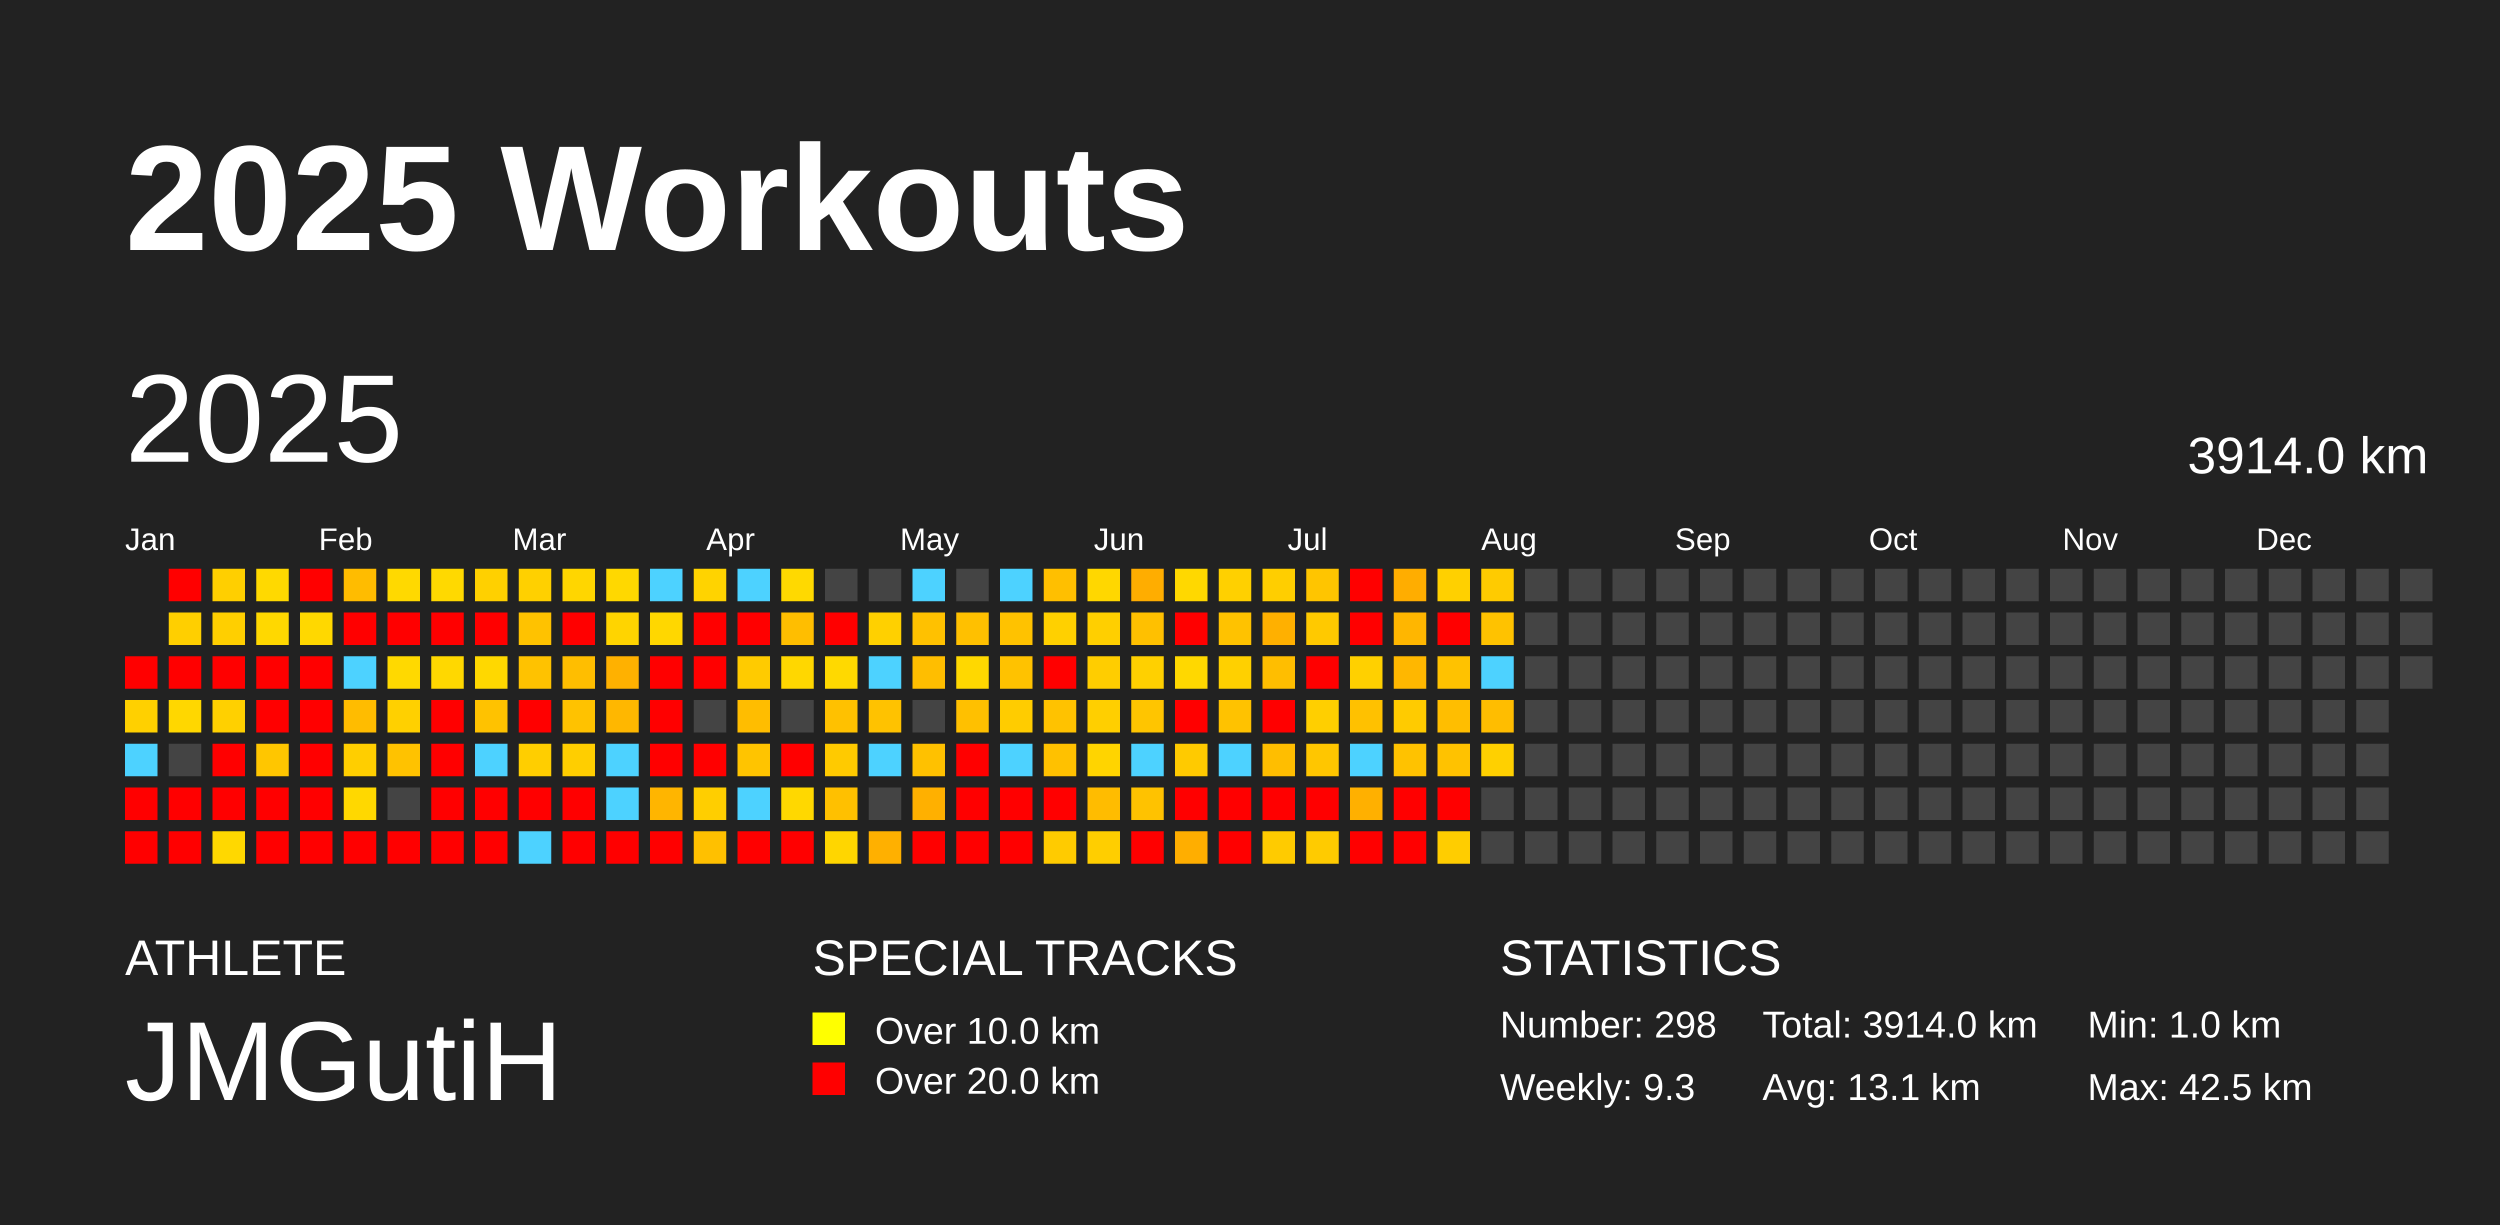
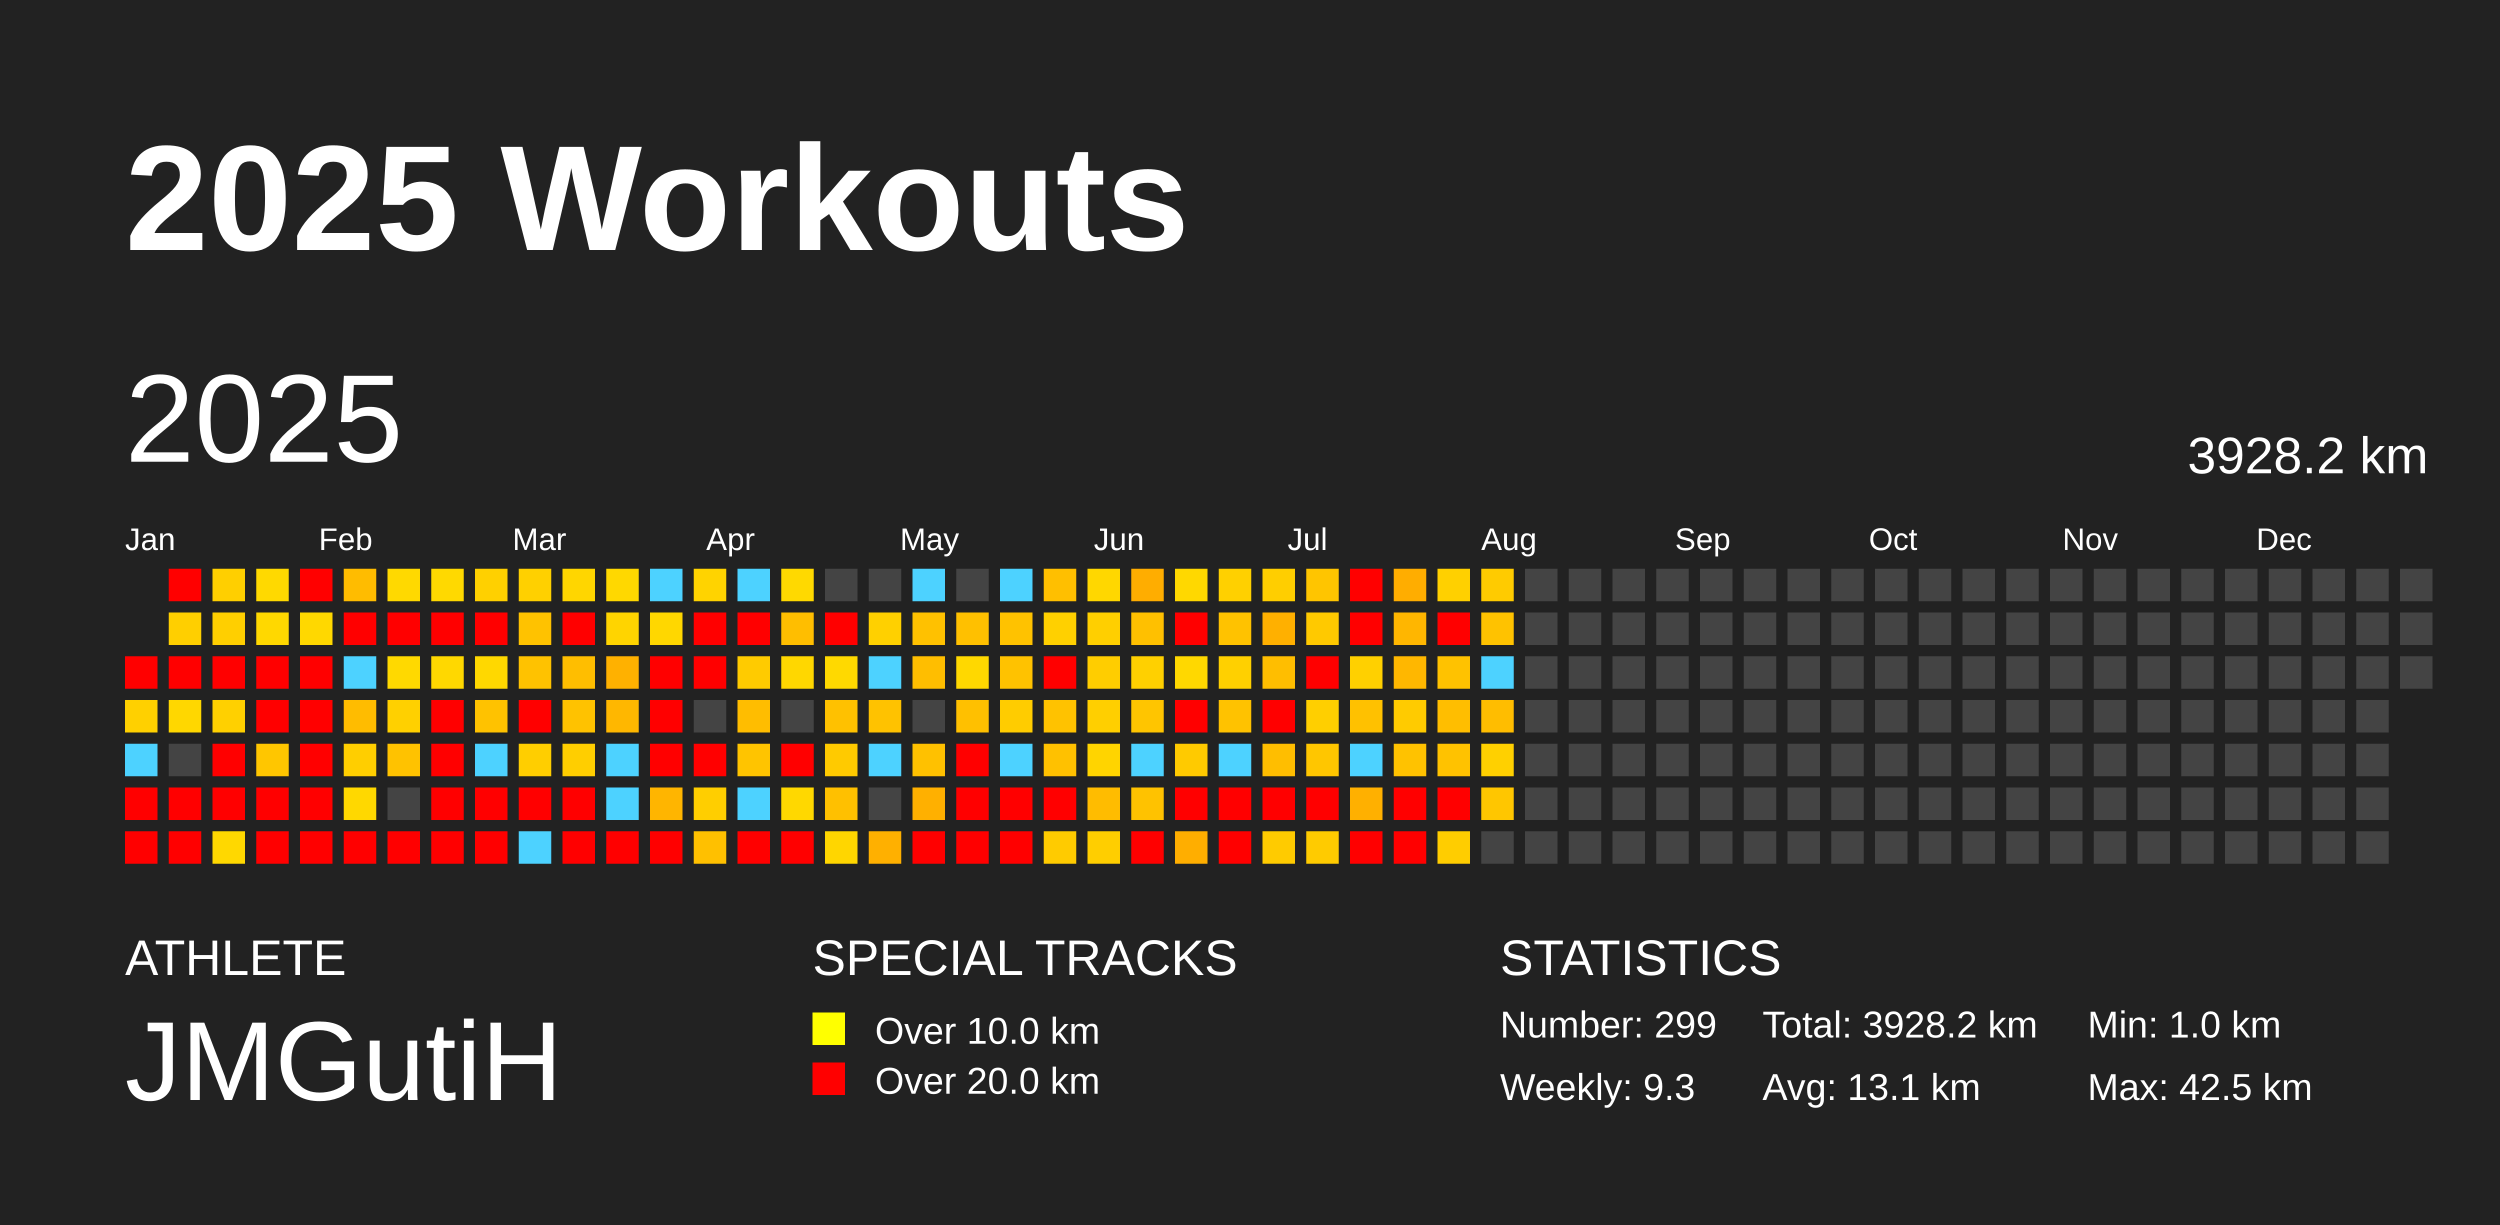
<svg xmlns="http://www.w3.org/2000/svg" baseProfile="full" height="98mm" version="1.1" viewBox="0,0,200,98" width="200mm">
  <defs />
  <rect fill="#222222" height="98" width="200" x="0" y="0" />
  <text fill="#FFFFFF" style="font-size:12px; font-family:Arial; font-weight:bold;" x="10" y="20">2025 Workouts</text>
  <text fill="#FFFFFF" style="font-size:4px; font-family:Arial" x="10" y="78">ATHLETE</text>
  <text fill="#FFFFFF" style="font-size:9px; font-family:Arial" x="10" y="88">JMGutiH</text>
  <text fill="#FFFFFF" style="font-size:4px; font-family:Arial" x="65" y="78">SPECIAL TRACKS</text>
  <rect fill="yellow" height="2.6" width="2.6" x="65" y="81" />
  <text fill="#FFFFFF" style="font-size:3px; font-family:Arial" x="70" y="83.5">Over 10.0 km</text>
  <rect fill="red" height="2.6" width="2.6" x="65" y="85" />
  <text fill="#FFFFFF" style="font-size:3px; font-family:Arial" x="70" y="87.5">Over 20.0 km</text>
  <text fill="#FFFFFF" style="font-size:4px; font-family:Arial" x="120" y="78">STATISTICS</text>
-   <text fill="#FFFFFF" style="font-size:3px; font-family:Arial" x="120" y="83">Number: 298</text>
+   <text fill="#FFFFFF" style="font-size:3px; font-family:Arial" x="120" y="83">Number: 299</text>
  <text fill="#FFFFFF" style="font-size:3px; font-family:Arial" x="120" y="88">Weekly: 9.3</text>
-   <text fill="#FFFFFF" style="font-size:3px; font-family:Arial" x="141" y="83">Total: 3914.0 km</text>
+   <text fill="#FFFFFF" style="font-size:3px; font-family:Arial" x="141" y="83">Total: 3928.2 km</text>
  <text fill="#FFFFFF" style="font-size:3px; font-family:Arial" x="141" y="88">Avg: 13.1 km</text>
  <text fill="#FFFFFF" style="font-size:3px; font-family:Arial" x="167" y="83">Min: 1.0 km</text>
  <text fill="#FFFFFF" style="font-size:3px; font-family:Arial" x="167" y="88">Max: 42.5 km</text>
  <text dominant-baseline="hanging" fill="#FFFFFF" style="font-size:10.0px; font-family:Arial;" x="10" y="30">2025</text>
-   <text dominant-baseline="hanging" fill="#FFFFFF" style="font-size:4.125px; font-family:Arial;" x="175" y="35">3914.0 km</text>
+   <text dominant-baseline="hanging" fill="#FFFFFF" style="font-size:4.125px; font-family:Arial;" x="175" y="35">3928.2 km</text>
  <text fill="#FFFFFF" style="font-size:2.5px; font-family:Arial" x="10.0" y="44">Jan</text>
  <text fill="#FFFFFF" style="font-size:2.5px; font-family:Arial" x="25.5" y="44">Feb</text>
  <text fill="#FFFFFF" style="font-size:2.5px; font-family:Arial" x="41.0" y="44">Mar</text>
  <text fill="#FFFFFF" style="font-size:2.5px; font-family:Arial" x="56.5" y="44">Apr</text>
  <text fill="#FFFFFF" style="font-size:2.5px; font-family:Arial" x="72.0" y="44">May</text>
  <text fill="#FFFFFF" style="font-size:2.5px; font-family:Arial" x="87.5" y="44">Jun</text>
  <text fill="#FFFFFF" style="font-size:2.5px; font-family:Arial" x="103.0" y="44">Jul</text>
  <text fill="#FFFFFF" style="font-size:2.5px; font-family:Arial" x="118.5" y="44">Aug</text>
  <text fill="#FFFFFF" style="font-size:2.5px; font-family:Arial" x="134.0" y="44">Sep</text>
  <text fill="#FFFFFF" style="font-size:2.5px; font-family:Arial" x="149.5" y="44">Oct</text>
  <text fill="#FFFFFF" style="font-size:2.5px; font-family:Arial" x="165.0" y="44">Nov</text>
  <text fill="#FFFFFF" style="font-size:2.5px; font-family:Arial" x="180.5" y="44">Dec</text>
  <rect fill="red" height="2.6" width="2.6" x="10.0" y="52.5" />
  <rect fill="#ffd000" height="2.6" width="2.6" x="10.0" y="56.0" />
  <rect fill="#4dd2ff" height="2.6" width="2.6" x="10.0" y="59.5" />
  <rect fill="red" height="2.6" width="2.6" x="10.0" y="63.0" />
  <rect fill="red" height="2.6" width="2.6" x="10.0" y="66.5" />
  <rect fill="red" height="2.6" width="2.6" x="13.5" y="45.5" />
  <rect fill="#ffcf00" height="2.6" width="2.6" x="13.5" y="49.0" />
  <rect fill="red" height="2.6" width="2.6" x="13.5" y="52.5" />
  <rect fill="#ffd700" height="2.6" width="2.6" x="13.5" y="56.0" />
  <rect fill="#444444" height="2.6" width="2.6" x="13.5" y="59.5" />
  <rect fill="red" height="2.6" width="2.6" x="13.5" y="63.0" />
  <rect fill="red" height="2.6" width="2.6" x="13.5" y="66.5" />
  <rect fill="#ffcf00" height="2.6" width="2.6" x="17.0" y="45.5" />
  <rect fill="#ffcf00" height="2.6" width="2.6" x="17.0" y="49.0" />
  <rect fill="red" height="2.6" width="2.6" x="17.0" y="52.5" />
  <rect fill="#ffd000" height="2.6" width="2.6" x="17.0" y="56.0" />
  <rect fill="red" height="2.6" width="2.6" x="17.0" y="59.5" />
  <rect fill="red" height="2.6" width="2.6" x="17.0" y="63.0" />
  <rect fill="#ffd800" height="2.6" width="2.6" x="17.0" y="66.5" />
  <rect fill="#ffd900" height="2.6" width="2.6" x="20.5" y="45.5" />
  <rect fill="#ffd800" height="2.6" width="2.6" x="20.5" y="49.0" />
  <rect fill="red" height="2.6" width="2.6" x="20.5" y="52.5" />
  <rect fill="red" height="2.6" width="2.6" x="20.5" y="56.0" />
  <rect fill="#ffc600" height="2.6" width="2.6" x="20.5" y="59.5" />
  <rect fill="red" height="2.6" width="2.6" x="20.5" y="63.0" />
  <rect fill="red" height="2.6" width="2.6" x="20.5" y="66.5" />
  <rect fill="red" height="2.6" width="2.6" x="24.0" y="45.5" />
  <rect fill="#ffd800" height="2.6" width="2.6" x="24.0" y="49.0" />
  <rect fill="red" height="2.6" width="2.6" x="24.0" y="52.5" />
  <rect fill="red" height="2.6" width="2.6" x="24.0" y="56.0" />
  <rect fill="red" height="2.6" width="2.6" x="24.0" y="59.5" />
  <rect fill="red" height="2.6" width="2.6" x="24.0" y="63.0" />
  <rect fill="red" height="2.6" width="2.6" x="24.0" y="66.5" />
  <rect fill="#ffbc00" height="2.6" width="2.6" x="27.5" y="45.5" />
  <rect fill="red" height="2.6" width="2.6" x="27.5" y="49.0" />
  <rect fill="#4dd2ff" height="2.6" width="2.6" x="27.5" y="52.5" />
  <rect fill="#ffbc00" height="2.6" width="2.6" x="27.5" y="56.0" />
  <rect fill="#ffce00" height="2.6" width="2.6" x="27.5" y="59.5" />
  <rect fill="#ffd800" height="2.6" width="2.6" x="27.5" y="63.0" />
  <rect fill="red" height="2.6" width="2.6" x="27.5" y="66.5" />
  <rect fill="#ffd900" height="2.6" width="2.6" x="31.0" y="45.5" />
  <rect fill="red" height="2.6" width="2.6" x="31.0" y="49.0" />
  <rect fill="#ffd900" height="2.6" width="2.6" x="31.0" y="52.5" />
  <rect fill="#ffd000" height="2.6" width="2.6" x="31.0" y="56.0" />
  <rect fill="#ffc200" height="2.6" width="2.6" x="31.0" y="59.5" />
  <rect fill="#444444" height="2.6" width="2.6" x="31.0" y="63.0" />
  <rect fill="red" height="2.6" width="2.6" x="31.0" y="66.5" />
  <rect fill="#ffd900" height="2.6" width="2.6" x="34.5" y="45.5" />
  <rect fill="red" height="2.6" width="2.6" x="34.5" y="49.0" />
  <rect fill="#ffd800" height="2.6" width="2.6" x="34.5" y="52.5" />
  <rect fill="red" height="2.6" width="2.6" x="34.5" y="56.0" />
  <rect fill="red" height="2.6" width="2.6" x="34.5" y="59.5" />
  <rect fill="red" height="2.6" width="2.6" x="34.5" y="63.0" />
  <rect fill="red" height="2.6" width="2.6" x="34.5" y="66.5" />
  <rect fill="#ffd000" height="2.6" width="2.6" x="38.0" y="45.5" />
  <rect fill="red" height="2.6" width="2.6" x="38.0" y="49.0" />
  <rect fill="#ffd800" height="2.6" width="2.6" x="38.0" y="52.5" />
  <rect fill="#ffc200" height="2.6" width="2.6" x="38.0" y="56.0" />
  <rect fill="#4dd2ff" height="2.6" width="2.6" x="38.0" y="59.5" />
  <rect fill="red" height="2.6" width="2.6" x="38.0" y="63.0" />
  <rect fill="red" height="2.6" width="2.6" x="38.0" y="66.5" />
  <rect fill="#ffd000" height="2.6" width="2.6" x="41.5" y="45.5" />
  <rect fill="#ffc200" height="2.6" width="2.6" x="41.5" y="49.0" />
  <rect fill="#ffc200" height="2.6" width="2.6" x="41.5" y="52.5" />
  <rect fill="red" height="2.6" width="2.6" x="41.5" y="56.0" />
  <rect fill="#ffce00" height="2.6" width="2.6" x="41.5" y="59.5" />
  <rect fill="red" height="2.6" width="2.6" x="41.5" y="63.0" />
  <rect fill="#4dd2ff" height="2.6" width="2.6" x="41.5" y="66.5" />
  <rect fill="#ffd600" height="2.6" width="2.6" x="45.0" y="45.5" />
  <rect fill="red" height="2.6" width="2.6" x="45.0" y="49.0" />
  <rect fill="#ffbe00" height="2.6" width="2.6" x="45.0" y="52.5" />
  <rect fill="#ffc200" height="2.6" width="2.6" x="45.0" y="56.0" />
  <rect fill="#ffce00" height="2.6" width="2.6" x="45.0" y="59.5" />
  <rect fill="red" height="2.6" width="2.6" x="45.0" y="63.0" />
  <rect fill="red" height="2.6" width="2.6" x="45.0" y="66.5" />
  <rect fill="#ffd800" height="2.6" width="2.6" x="48.5" y="45.5" />
  <rect fill="#ffd400" height="2.6" width="2.6" x="48.5" y="49.0" />
  <rect fill="#ffb100" height="2.6" width="2.6" x="48.5" y="52.5" />
  <rect fill="#ffb700" height="2.6" width="2.6" x="48.5" y="56.0" />
  <rect fill="#4dd2ff" height="2.6" width="2.6" x="48.5" y="59.5" />
  <rect fill="#4dd2ff" height="2.6" width="2.6" x="48.5" y="63.0" />
  <rect fill="red" height="2.6" width="2.6" x="48.5" y="66.5" />
  <rect fill="#4dd2ff" height="2.6" width="2.6" x="52.0" y="45.5" />
  <rect fill="#ffd700" height="2.6" width="2.6" x="52.0" y="49.0" />
  <rect fill="red" height="2.6" width="2.6" x="52.0" y="52.5" />
  <rect fill="red" height="2.6" width="2.6" x="52.0" y="56.0" />
  <rect fill="red" height="2.6" width="2.6" x="52.0" y="59.5" />
  <rect fill="#ffb500" height="2.6" width="2.6" x="52.0" y="63.0" />
  <rect fill="red" height="2.6" width="2.6" x="52.0" y="66.5" />
  <rect fill="#ffd300" height="2.6" width="2.6" x="55.5" y="45.5" />
  <rect fill="red" height="2.6" width="2.6" x="55.5" y="49.0" />
  <rect fill="red" height="2.6" width="2.6" x="55.5" y="52.5" />
  <rect fill="#444444" height="2.6" width="2.6" x="55.5" y="56.0" />
  <rect fill="red" height="2.6" width="2.6" x="55.5" y="59.5" />
  <rect fill="#ffce00" height="2.6" width="2.6" x="55.5" y="63.0" />
  <rect fill="#ffc000" height="2.6" width="2.6" x="55.5" y="66.5" />
  <rect fill="#4dd2ff" height="2.6" width="2.6" x="59.0" y="45.5" />
  <rect fill="red" height="2.6" width="2.6" x="59.0" y="49.0" />
  <rect fill="#ffcb00" height="2.6" width="2.6" x="59.0" y="52.5" />
  <rect fill="#ffbd00" height="2.6" width="2.6" x="59.0" y="56.0" />
  <rect fill="#ffc400" height="2.6" width="2.6" x="59.0" y="59.5" />
  <rect fill="#4dd2ff" height="2.6" width="2.6" x="59.0" y="63.0" />
  <rect fill="red" height="2.6" width="2.6" x="59.0" y="66.5" />
  <rect fill="#ffd900" height="2.6" width="2.6" x="62.5" y="45.5" />
  <rect fill="#ffbe00" height="2.6" width="2.6" x="62.5" y="49.0" />
  <rect fill="#ffd700" height="2.6" width="2.6" x="62.5" y="52.5" />
  <rect fill="#444444" height="2.6" width="2.6" x="62.5" y="56.0" />
  <rect fill="red" height="2.6" width="2.6" x="62.5" y="59.5" />
  <rect fill="#ffd800" height="2.6" width="2.6" x="62.5" y="63.0" />
  <rect fill="red" height="2.6" width="2.6" x="62.5" y="66.5" />
  <rect fill="#444444" height="2.6" width="2.6" x="66.0" y="45.5" />
  <rect fill="red" height="2.6" width="2.6" x="66.0" y="49.0" />
  <rect fill="#ffd900" height="2.6" width="2.6" x="66.0" y="52.5" />
  <rect fill="#ffc100" height="2.6" width="2.6" x="66.0" y="56.0" />
  <rect fill="#ffca00" height="2.6" width="2.6" x="66.0" y="59.5" />
  <rect fill="#ffc000" height="2.6" width="2.6" x="66.0" y="63.0" />
  <rect fill="#ffd600" height="2.6" width="2.6" x="66.0" y="66.5" />
  <rect fill="#444444" height="2.6" width="2.6" x="69.5" y="45.5" />
  <rect fill="#ffd000" height="2.6" width="2.6" x="69.5" y="49.0" />
  <rect fill="#4dd2ff" height="2.6" width="2.6" x="69.5" y="52.5" />
  <rect fill="#ffc200" height="2.6" width="2.6" x="69.5" y="56.0" />
  <rect fill="#4dd2ff" height="2.6" width="2.6" x="69.5" y="59.5" />
  <rect fill="#444444" height="2.6" width="2.6" x="69.5" y="63.0" />
  <rect fill="#ffb000" height="2.6" width="2.6" x="69.5" y="66.5" />
  <rect fill="#4dd2ff" height="2.6" width="2.6" x="73.0" y="45.5" />
  <rect fill="#ffc100" height="2.6" width="2.6" x="73.0" y="49.0" />
  <rect fill="#ffbe00" height="2.6" width="2.6" x="73.0" y="52.5" />
  <rect fill="#444444" height="2.6" width="2.6" x="73.0" y="56.0" />
  <rect fill="#ffc100" height="2.6" width="2.6" x="73.0" y="59.5" />
  <rect fill="#ffb000" height="2.6" width="2.6" x="73.0" y="63.0" />
  <rect fill="red" height="2.6" width="2.6" x="73.0" y="66.5" />
  <rect fill="#444444" height="2.6" width="2.6" x="76.5" y="45.5" />
  <rect fill="#ffc000" height="2.6" width="2.6" x="76.5" y="49.0" />
  <rect fill="#ffd800" height="2.6" width="2.6" x="76.5" y="52.5" />
  <rect fill="#ffc000" height="2.6" width="2.6" x="76.5" y="56.0" />
  <rect fill="red" height="2.6" width="2.6" x="76.5" y="59.5" />
  <rect fill="red" height="2.6" width="2.6" x="76.5" y="63.0" />
  <rect fill="red" height="2.6" width="2.6" x="76.5" y="66.5" />
  <rect fill="#4dd2ff" height="2.6" width="2.6" x="80.0" y="45.5" />
  <rect fill="#ffc200" height="2.6" width="2.6" x="80.0" y="49.0" />
  <rect fill="#ffc200" height="2.6" width="2.6" x="80.0" y="52.5" />
  <rect fill="#ffcc00" height="2.6" width="2.6" x="80.0" y="56.0" />
  <rect fill="#4dd2ff" height="2.6" width="2.6" x="80.0" y="59.5" />
  <rect fill="red" height="2.6" width="2.6" x="80.0" y="63.0" />
  <rect fill="red" height="2.6" width="2.6" x="80.0" y="66.5" />
  <rect fill="#ffbf00" height="2.6" width="2.6" x="83.5" y="45.5" />
  <rect fill="#ffd000" height="2.6" width="2.6" x="83.5" y="49.0" />
  <rect fill="red" height="2.6" width="2.6" x="83.5" y="52.5" />
  <rect fill="#ffc200" height="2.6" width="2.6" x="83.5" y="56.0" />
  <rect fill="#ffc100" height="2.6" width="2.6" x="83.5" y="59.5" />
  <rect fill="red" height="2.6" width="2.6" x="83.5" y="63.0" />
  <rect fill="#ffcb00" height="2.6" width="2.6" x="83.5" y="66.5" />
  <rect fill="#ffd700" height="2.6" width="2.6" x="87.0" y="45.5" />
  <rect fill="#ffcf00" height="2.6" width="2.6" x="87.0" y="49.0" />
  <rect fill="#ffcd00" height="2.6" width="2.6" x="87.0" y="52.5" />
  <rect fill="#ffcf00" height="2.6" width="2.6" x="87.0" y="56.0" />
  <rect fill="#ffd400" height="2.6" width="2.6" x="87.0" y="59.5" />
  <rect fill="#ffbc00" height="2.6" width="2.6" x="87.0" y="63.0" />
  <rect fill="#ffce00" height="2.6" width="2.6" x="87.0" y="66.5" />
  <rect fill="#ffad00" height="2.6" width="2.6" x="90.5" y="45.5" />
  <rect fill="#ffc000" height="2.6" width="2.6" x="90.5" y="49.0" />
  <rect fill="#ffd000" height="2.6" width="2.6" x="90.5" y="52.5" />
  <rect fill="#ffc500" height="2.6" width="2.6" x="90.5" y="56.0" />
  <rect fill="#4dd2ff" height="2.6" width="2.6" x="90.5" y="59.5" />
  <rect fill="#ffc200" height="2.6" width="2.6" x="90.5" y="63.0" />
  <rect fill="red" height="2.6" width="2.6" x="90.5" y="66.5" />
  <rect fill="#ffd800" height="2.6" width="2.6" x="94.0" y="45.5" />
  <rect fill="red" height="2.6" width="2.6" x="94.0" y="49.0" />
  <rect fill="#ffd800" height="2.6" width="2.6" x="94.0" y="52.5" />
  <rect fill="red" height="2.6" width="2.6" x="94.0" y="56.0" />
  <rect fill="#ffca00" height="2.6" width="2.6" x="94.0" y="59.5" />
  <rect fill="red" height="2.6" width="2.6" x="94.0" y="63.0" />
  <rect fill="#ffae00" height="2.6" width="2.6" x="94.0" y="66.5" />
  <rect fill="#ffd000" height="2.6" width="2.6" x="97.5" y="45.5" />
  <rect fill="#ffc200" height="2.6" width="2.6" x="97.5" y="49.0" />
  <rect fill="#ffd000" height="2.6" width="2.6" x="97.5" y="52.5" />
  <rect fill="#ffc200" height="2.6" width="2.6" x="97.5" y="56.0" />
  <rect fill="#4dd2ff" height="2.6" width="2.6" x="97.5" y="59.5" />
  <rect fill="red" height="2.6" width="2.6" x="97.5" y="63.0" />
  <rect fill="red" height="2.6" width="2.6" x="97.5" y="66.5" />
  <rect fill="#ffce00" height="2.6" width="2.6" x="101.0" y="45.5" />
  <rect fill="#ffb000" height="2.6" width="2.6" x="101.0" y="49.0" />
  <rect fill="#ffbe00" height="2.6" width="2.6" x="101.0" y="52.5" />
  <rect fill="red" height="2.6" width="2.6" x="101.0" y="56.0" />
  <rect fill="#ffbe00" height="2.6" width="2.6" x="101.0" y="59.5" />
  <rect fill="red" height="2.6" width="2.6" x="101.0" y="63.0" />
  <rect fill="#ffcb00" height="2.6" width="2.6" x="101.0" y="66.5" />
  <rect fill="#ffc500" height="2.6" width="2.6" x="104.5" y="45.5" />
  <rect fill="#ffc900" height="2.6" width="2.6" x="104.5" y="49.0" />
  <rect fill="red" height="2.6" width="2.6" x="104.5" y="52.5" />
  <rect fill="#ffcf00" height="2.6" width="2.6" x="104.5" y="56.0" />
  <rect fill="#ffc600" height="2.6" width="2.6" x="104.5" y="59.5" />
  <rect fill="red" height="2.6" width="2.6" x="104.5" y="63.0" />
  <rect fill="#ffcb00" height="2.6" width="2.6" x="104.5" y="66.5" />
  <rect fill="red" height="2.6" width="2.6" x="108.0" y="45.5" />
  <rect fill="red" height="2.6" width="2.6" x="108.0" y="49.0" />
  <rect fill="#ffd000" height="2.6" width="2.6" x="108.0" y="52.5" />
  <rect fill="#ffc100" height="2.6" width="2.6" x="108.0" y="56.0" />
  <rect fill="#4dd2ff" height="2.6" width="2.6" x="108.0" y="59.5" />
  <rect fill="#ffb000" height="2.6" width="2.6" x="108.0" y="63.0" />
  <rect fill="red" height="2.6" width="2.6" x="108.0" y="66.5" />
  <rect fill="#ffad00" height="2.6" width="2.6" x="111.5" y="45.5" />
  <rect fill="#ffb600" height="2.6" width="2.6" x="111.5" y="49.0" />
  <rect fill="#ffb700" height="2.6" width="2.6" x="111.5" y="52.5" />
  <rect fill="#ffcb00" height="2.6" width="2.6" x="111.5" y="56.0" />
  <rect fill="#ffc200" height="2.6" width="2.6" x="111.5" y="59.5" />
  <rect fill="red" height="2.6" width="2.6" x="111.5" y="63.0" />
  <rect fill="red" height="2.6" width="2.6" x="111.5" y="66.5" />
  <rect fill="#ffd000" height="2.6" width="2.6" x="115.0" y="45.5" />
  <rect fill="red" height="2.6" width="2.6" x="115.0" y="49.0" />
  <rect fill="#ffc200" height="2.6" width="2.6" x="115.0" y="52.5" />
  <rect fill="#ffbe00" height="2.6" width="2.6" x="115.0" y="56.0" />
  <rect fill="#ffc200" height="2.6" width="2.6" x="115.0" y="59.5" />
  <rect fill="red" height="2.6" width="2.6" x="115.0" y="63.0" />
  <rect fill="#ffcd00" height="2.6" width="2.6" x="115.0" y="66.5" />
  <rect fill="#ffcb00" height="2.6" width="2.6" x="118.5" y="45.5" />
  <rect fill="#ffc200" height="2.6" width="2.6" x="118.5" y="49.0" />
  <rect fill="#4dd2ff" height="2.6" width="2.6" x="118.5" y="52.5" />
  <rect fill="#ffbd00" height="2.6" width="2.6" x="118.5" y="56.0" />
  <rect fill="#ffd000" height="2.6" width="2.6" x="118.5" y="59.5" />
-   <rect fill="#444444" height="2.6" width="2.6" x="118.5" y="63.0" />
+   <rect fill="#ffc600" height="2.6" width="2.6" x="118.5" y="63.0" />
  <rect fill="#444444" height="2.6" width="2.6" x="118.5" y="66.5" />
  <rect fill="#444444" height="2.6" width="2.6" x="122.0" y="45.5" />
  <rect fill="#444444" height="2.6" width="2.6" x="122.0" y="49.0" />
  <rect fill="#444444" height="2.6" width="2.6" x="122.0" y="52.5" />
  <rect fill="#444444" height="2.6" width="2.6" x="122.0" y="56.0" />
  <rect fill="#444444" height="2.6" width="2.6" x="122.0" y="59.5" />
  <rect fill="#444444" height="2.6" width="2.6" x="122.0" y="63.0" />
  <rect fill="#444444" height="2.6" width="2.6" x="122.0" y="66.5" />
  <rect fill="#444444" height="2.6" width="2.6" x="125.5" y="45.5" />
  <rect fill="#444444" height="2.6" width="2.6" x="125.5" y="49.0" />
  <rect fill="#444444" height="2.6" width="2.6" x="125.5" y="52.5" />
  <rect fill="#444444" height="2.6" width="2.6" x="125.5" y="56.0" />
  <rect fill="#444444" height="2.6" width="2.6" x="125.5" y="59.5" />
  <rect fill="#444444" height="2.6" width="2.6" x="125.5" y="63.0" />
  <rect fill="#444444" height="2.6" width="2.6" x="125.5" y="66.5" />
  <rect fill="#444444" height="2.6" width="2.6" x="129.0" y="45.5" />
  <rect fill="#444444" height="2.6" width="2.6" x="129.0" y="49.0" />
  <rect fill="#444444" height="2.6" width="2.6" x="129.0" y="52.5" />
  <rect fill="#444444" height="2.6" width="2.6" x="129.0" y="56.0" />
  <rect fill="#444444" height="2.6" width="2.6" x="129.0" y="59.5" />
  <rect fill="#444444" height="2.6" width="2.6" x="129.0" y="63.0" />
  <rect fill="#444444" height="2.6" width="2.6" x="129.0" y="66.5" />
  <rect fill="#444444" height="2.6" width="2.6" x="132.5" y="45.5" />
  <rect fill="#444444" height="2.6" width="2.6" x="132.5" y="49.0" />
  <rect fill="#444444" height="2.6" width="2.6" x="132.5" y="52.5" />
  <rect fill="#444444" height="2.6" width="2.6" x="132.5" y="56.0" />
  <rect fill="#444444" height="2.6" width="2.6" x="132.5" y="59.5" />
  <rect fill="#444444" height="2.6" width="2.6" x="132.5" y="63.0" />
  <rect fill="#444444" height="2.6" width="2.6" x="132.5" y="66.5" />
  <rect fill="#444444" height="2.6" width="2.6" x="136.0" y="45.5" />
  <rect fill="#444444" height="2.6" width="2.6" x="136.0" y="49.0" />
  <rect fill="#444444" height="2.6" width="2.6" x="136.0" y="52.5" />
  <rect fill="#444444" height="2.6" width="2.6" x="136.0" y="56.0" />
  <rect fill="#444444" height="2.6" width="2.6" x="136.0" y="59.5" />
  <rect fill="#444444" height="2.6" width="2.6" x="136.0" y="63.0" />
  <rect fill="#444444" height="2.6" width="2.6" x="136.0" y="66.5" />
  <rect fill="#444444" height="2.6" width="2.6" x="139.5" y="45.5" />
  <rect fill="#444444" height="2.6" width="2.6" x="139.5" y="49.0" />
  <rect fill="#444444" height="2.6" width="2.6" x="139.5" y="52.5" />
  <rect fill="#444444" height="2.6" width="2.6" x="139.5" y="56.0" />
  <rect fill="#444444" height="2.6" width="2.6" x="139.5" y="59.5" />
  <rect fill="#444444" height="2.6" width="2.6" x="139.5" y="63.0" />
  <rect fill="#444444" height="2.6" width="2.6" x="139.5" y="66.5" />
  <rect fill="#444444" height="2.6" width="2.6" x="143.0" y="45.5" />
  <rect fill="#444444" height="2.6" width="2.6" x="143.0" y="49.0" />
  <rect fill="#444444" height="2.6" width="2.6" x="143.0" y="52.5" />
  <rect fill="#444444" height="2.6" width="2.6" x="143.0" y="56.0" />
  <rect fill="#444444" height="2.6" width="2.6" x="143.0" y="59.5" />
  <rect fill="#444444" height="2.6" width="2.6" x="143.0" y="63.0" />
  <rect fill="#444444" height="2.6" width="2.6" x="143.0" y="66.5" />
  <rect fill="#444444" height="2.6" width="2.6" x="146.5" y="45.5" />
  <rect fill="#444444" height="2.6" width="2.6" x="146.5" y="49.0" />
  <rect fill="#444444" height="2.6" width="2.6" x="146.5" y="52.5" />
  <rect fill="#444444" height="2.6" width="2.6" x="146.5" y="56.0" />
  <rect fill="#444444" height="2.6" width="2.6" x="146.5" y="59.5" />
  <rect fill="#444444" height="2.6" width="2.6" x="146.5" y="63.0" />
  <rect fill="#444444" height="2.6" width="2.6" x="146.5" y="66.5" />
  <rect fill="#444444" height="2.6" width="2.6" x="150.0" y="45.5" />
  <rect fill="#444444" height="2.6" width="2.6" x="150.0" y="49.0" />
  <rect fill="#444444" height="2.6" width="2.6" x="150.0" y="52.5" />
  <rect fill="#444444" height="2.6" width="2.6" x="150.0" y="56.0" />
  <rect fill="#444444" height="2.6" width="2.6" x="150.0" y="59.5" />
  <rect fill="#444444" height="2.6" width="2.6" x="150.0" y="63.0" />
  <rect fill="#444444" height="2.6" width="2.6" x="150.0" y="66.5" />
  <rect fill="#444444" height="2.6" width="2.6" x="153.5" y="45.5" />
  <rect fill="#444444" height="2.6" width="2.6" x="153.5" y="49.0" />
  <rect fill="#444444" height="2.6" width="2.6" x="153.5" y="52.5" />
  <rect fill="#444444" height="2.6" width="2.6" x="153.5" y="56.0" />
  <rect fill="#444444" height="2.6" width="2.6" x="153.5" y="59.5" />
  <rect fill="#444444" height="2.6" width="2.6" x="153.5" y="63.0" />
  <rect fill="#444444" height="2.6" width="2.6" x="153.5" y="66.5" />
  <rect fill="#444444" height="2.6" width="2.6" x="157.0" y="45.5" />
  <rect fill="#444444" height="2.6" width="2.6" x="157.0" y="49.0" />
  <rect fill="#444444" height="2.6" width="2.6" x="157.0" y="52.5" />
  <rect fill="#444444" height="2.6" width="2.6" x="157.0" y="56.0" />
  <rect fill="#444444" height="2.6" width="2.6" x="157.0" y="59.5" />
  <rect fill="#444444" height="2.6" width="2.6" x="157.0" y="63.0" />
  <rect fill="#444444" height="2.6" width="2.6" x="157.0" y="66.5" />
  <rect fill="#444444" height="2.6" width="2.6" x="160.5" y="45.5" />
  <rect fill="#444444" height="2.6" width="2.6" x="160.5" y="49.0" />
  <rect fill="#444444" height="2.6" width="2.6" x="160.5" y="52.5" />
  <rect fill="#444444" height="2.6" width="2.6" x="160.5" y="56.0" />
  <rect fill="#444444" height="2.6" width="2.6" x="160.5" y="59.5" />
  <rect fill="#444444" height="2.6" width="2.6" x="160.5" y="63.0" />
  <rect fill="#444444" height="2.6" width="2.6" x="160.5" y="66.5" />
  <rect fill="#444444" height="2.6" width="2.6" x="164.0" y="45.5" />
  <rect fill="#444444" height="2.6" width="2.6" x="164.0" y="49.0" />
  <rect fill="#444444" height="2.6" width="2.6" x="164.0" y="52.5" />
  <rect fill="#444444" height="2.6" width="2.6" x="164.0" y="56.0" />
  <rect fill="#444444" height="2.6" width="2.6" x="164.0" y="59.5" />
  <rect fill="#444444" height="2.6" width="2.6" x="164.0" y="63.0" />
  <rect fill="#444444" height="2.6" width="2.6" x="164.0" y="66.5" />
  <rect fill="#444444" height="2.6" width="2.6" x="167.5" y="45.5" />
  <rect fill="#444444" height="2.6" width="2.6" x="167.5" y="49.0" />
  <rect fill="#444444" height="2.6" width="2.6" x="167.5" y="52.5" />
  <rect fill="#444444" height="2.6" width="2.6" x="167.5" y="56.0" />
  <rect fill="#444444" height="2.6" width="2.6" x="167.5" y="59.5" />
  <rect fill="#444444" height="2.6" width="2.6" x="167.5" y="63.0" />
  <rect fill="#444444" height="2.6" width="2.6" x="167.5" y="66.5" />
  <rect fill="#444444" height="2.6" width="2.6" x="171.0" y="45.5" />
  <rect fill="#444444" height="2.6" width="2.6" x="171.0" y="49.0" />
  <rect fill="#444444" height="2.6" width="2.6" x="171.0" y="52.5" />
  <rect fill="#444444" height="2.6" width="2.6" x="171.0" y="56.0" />
  <rect fill="#444444" height="2.6" width="2.6" x="171.0" y="59.5" />
  <rect fill="#444444" height="2.6" width="2.6" x="171.0" y="63.0" />
  <rect fill="#444444" height="2.6" width="2.6" x="171.0" y="66.5" />
  <rect fill="#444444" height="2.6" width="2.6" x="174.5" y="45.5" />
  <rect fill="#444444" height="2.6" width="2.6" x="174.5" y="49.0" />
  <rect fill="#444444" height="2.6" width="2.6" x="174.5" y="52.5" />
  <rect fill="#444444" height="2.6" width="2.6" x="174.5" y="56.0" />
  <rect fill="#444444" height="2.6" width="2.6" x="174.5" y="59.5" />
  <rect fill="#444444" height="2.6" width="2.6" x="174.5" y="63.0" />
  <rect fill="#444444" height="2.6" width="2.6" x="174.5" y="66.5" />
  <rect fill="#444444" height="2.6" width="2.6" x="178.0" y="45.5" />
  <rect fill="#444444" height="2.6" width="2.6" x="178.0" y="49.0" />
  <rect fill="#444444" height="2.6" width="2.6" x="178.0" y="52.5" />
  <rect fill="#444444" height="2.6" width="2.6" x="178.0" y="56.0" />
  <rect fill="#444444" height="2.6" width="2.6" x="178.0" y="59.5" />
  <rect fill="#444444" height="2.6" width="2.6" x="178.0" y="63.0" />
  <rect fill="#444444" height="2.6" width="2.6" x="178.0" y="66.5" />
  <rect fill="#444444" height="2.6" width="2.6" x="181.5" y="45.5" />
  <rect fill="#444444" height="2.6" width="2.6" x="181.5" y="49.0" />
  <rect fill="#444444" height="2.6" width="2.6" x="181.5" y="52.5" />
  <rect fill="#444444" height="2.6" width="2.6" x="181.5" y="56.0" />
  <rect fill="#444444" height="2.6" width="2.6" x="181.5" y="59.5" />
  <rect fill="#444444" height="2.6" width="2.6" x="181.5" y="63.0" />
  <rect fill="#444444" height="2.6" width="2.6" x="181.5" y="66.5" />
  <rect fill="#444444" height="2.6" width="2.6" x="185.0" y="45.5" />
  <rect fill="#444444" height="2.6" width="2.6" x="185.0" y="49.0" />
  <rect fill="#444444" height="2.6" width="2.6" x="185.0" y="52.5" />
  <rect fill="#444444" height="2.6" width="2.6" x="185.0" y="56.0" />
  <rect fill="#444444" height="2.6" width="2.6" x="185.0" y="59.5" />
  <rect fill="#444444" height="2.6" width="2.6" x="185.0" y="63.0" />
  <rect fill="#444444" height="2.6" width="2.6" x="185.0" y="66.5" />
  <rect fill="#444444" height="2.6" width="2.6" x="188.5" y="45.5" />
  <rect fill="#444444" height="2.6" width="2.6" x="188.5" y="49.0" />
  <rect fill="#444444" height="2.6" width="2.6" x="188.5" y="52.5" />
  <rect fill="#444444" height="2.6" width="2.6" x="188.5" y="56.0" />
  <rect fill="#444444" height="2.6" width="2.6" x="188.5" y="59.5" />
  <rect fill="#444444" height="2.6" width="2.6" x="188.5" y="63.0" />
  <rect fill="#444444" height="2.6" width="2.6" x="188.5" y="66.5" />
  <rect fill="#444444" height="2.6" width="2.6" x="192.0" y="45.5" />
  <rect fill="#444444" height="2.6" width="2.6" x="192.0" y="49.0" />
  <rect fill="#444444" height="2.6" width="2.6" x="192.0" y="52.5" />
</svg>
